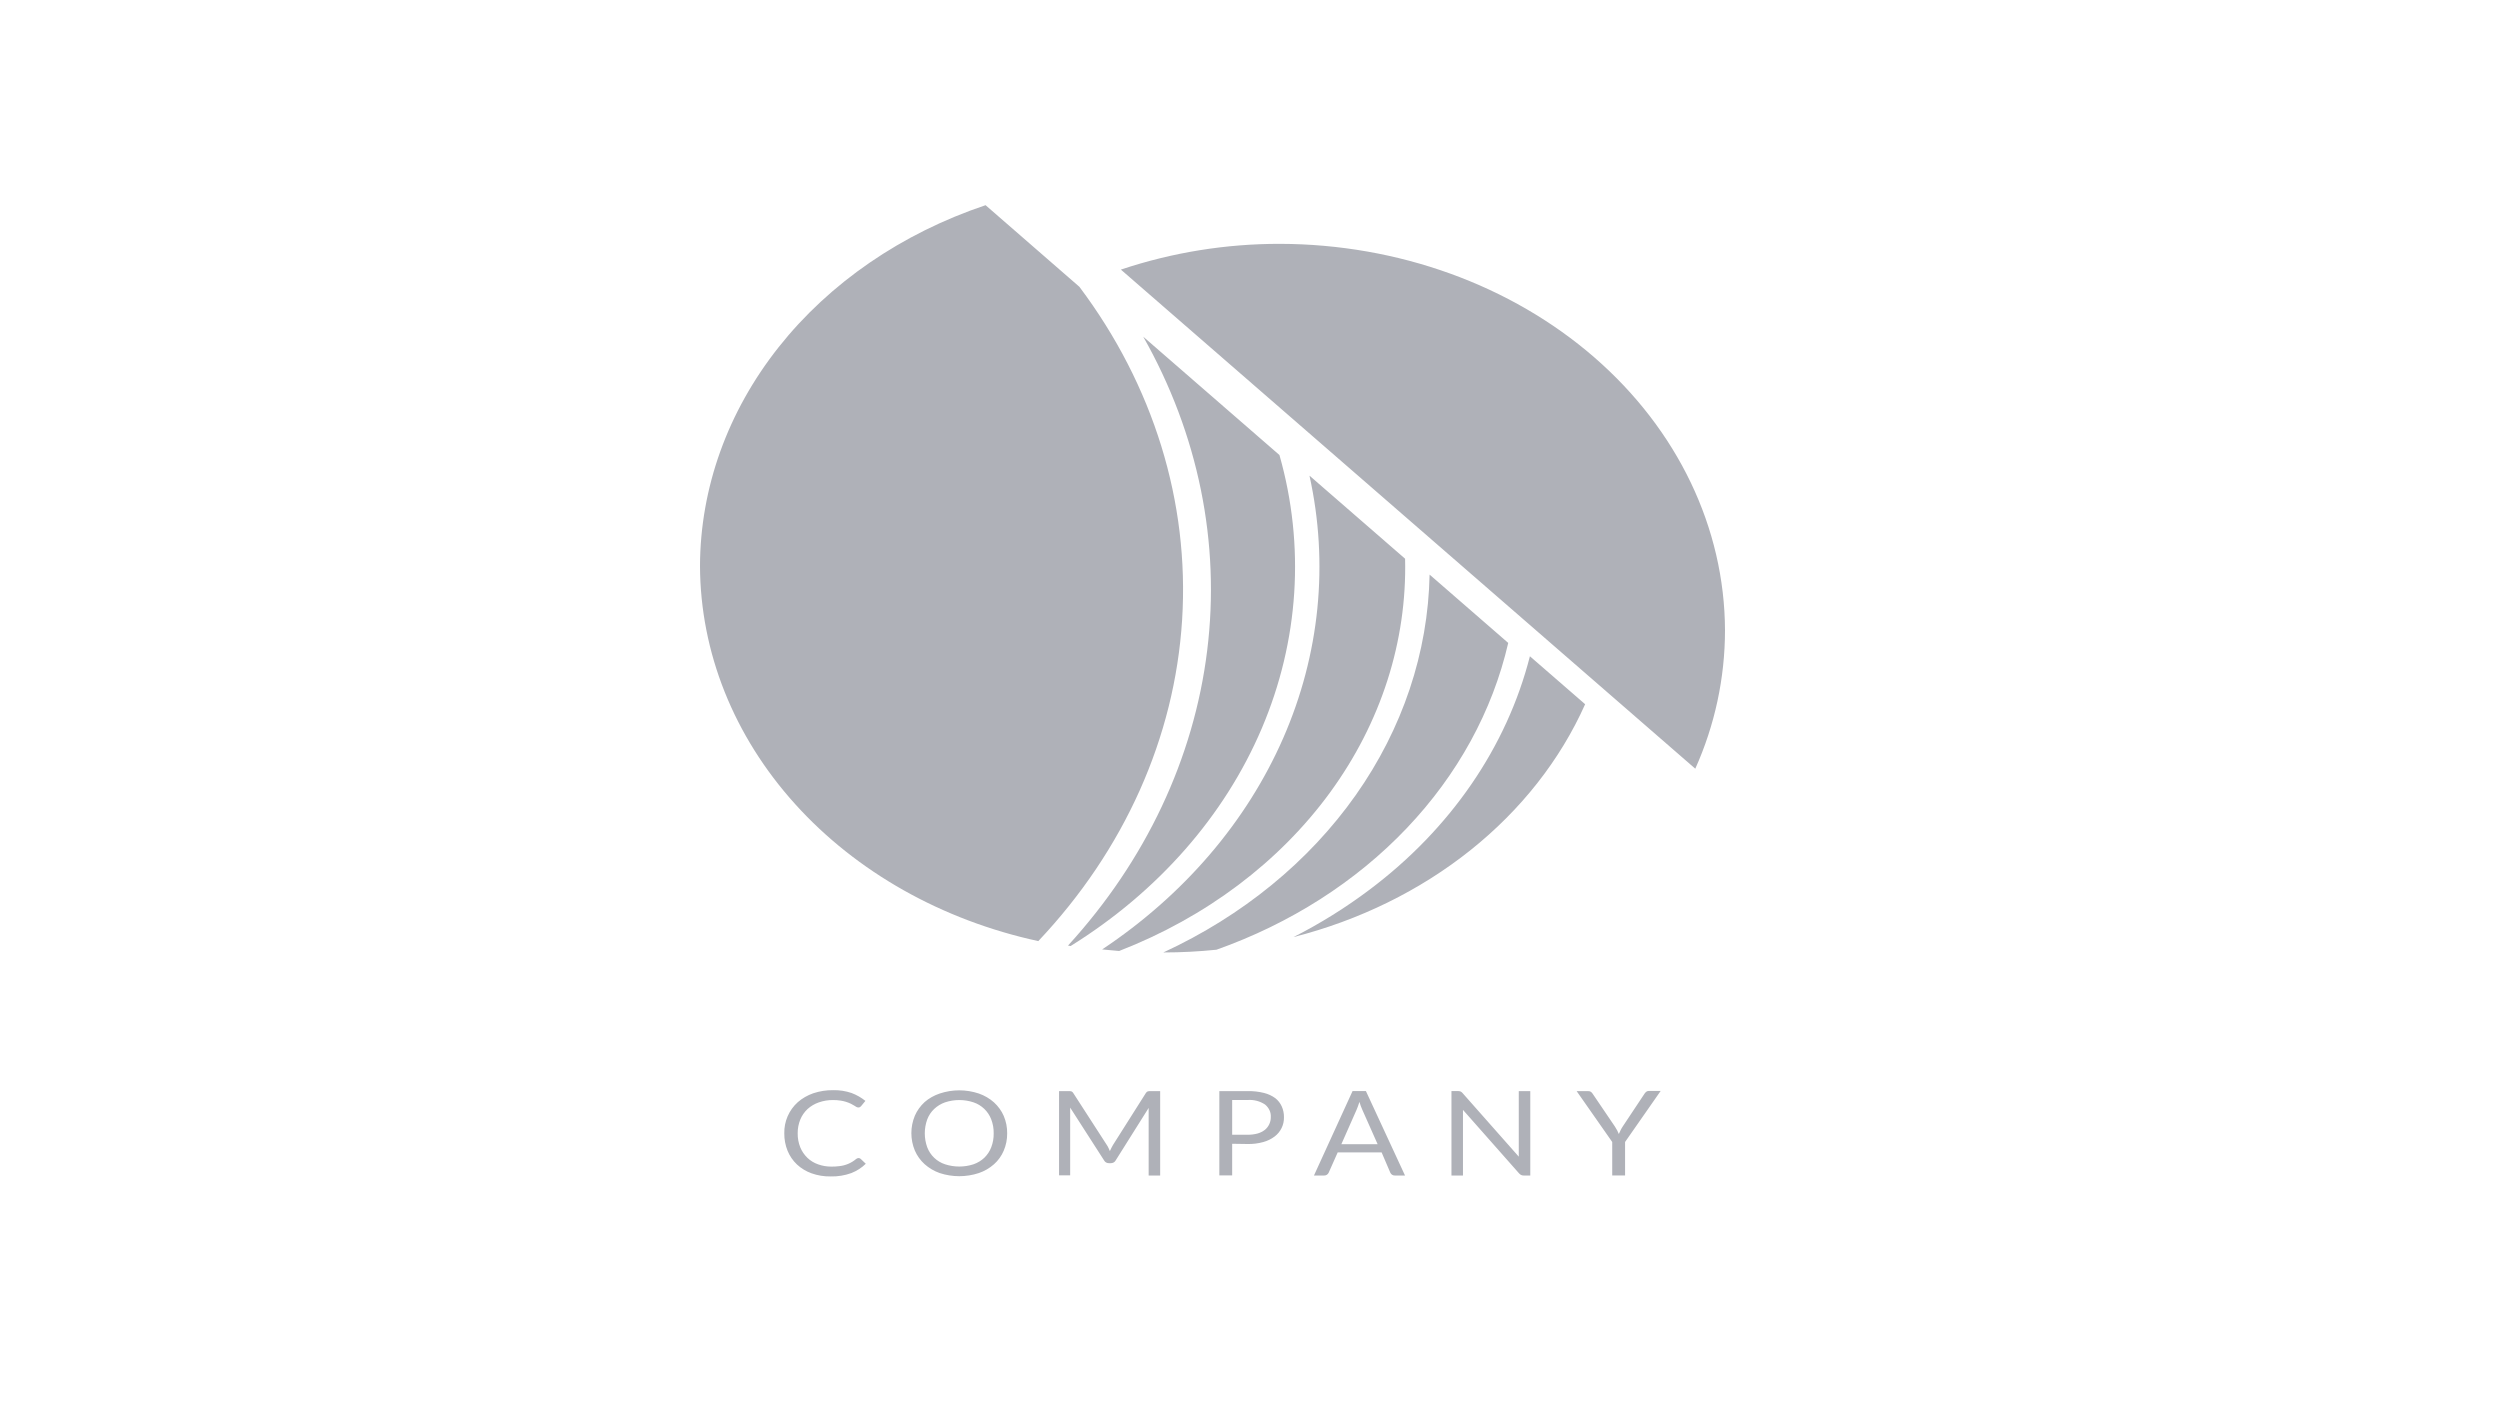
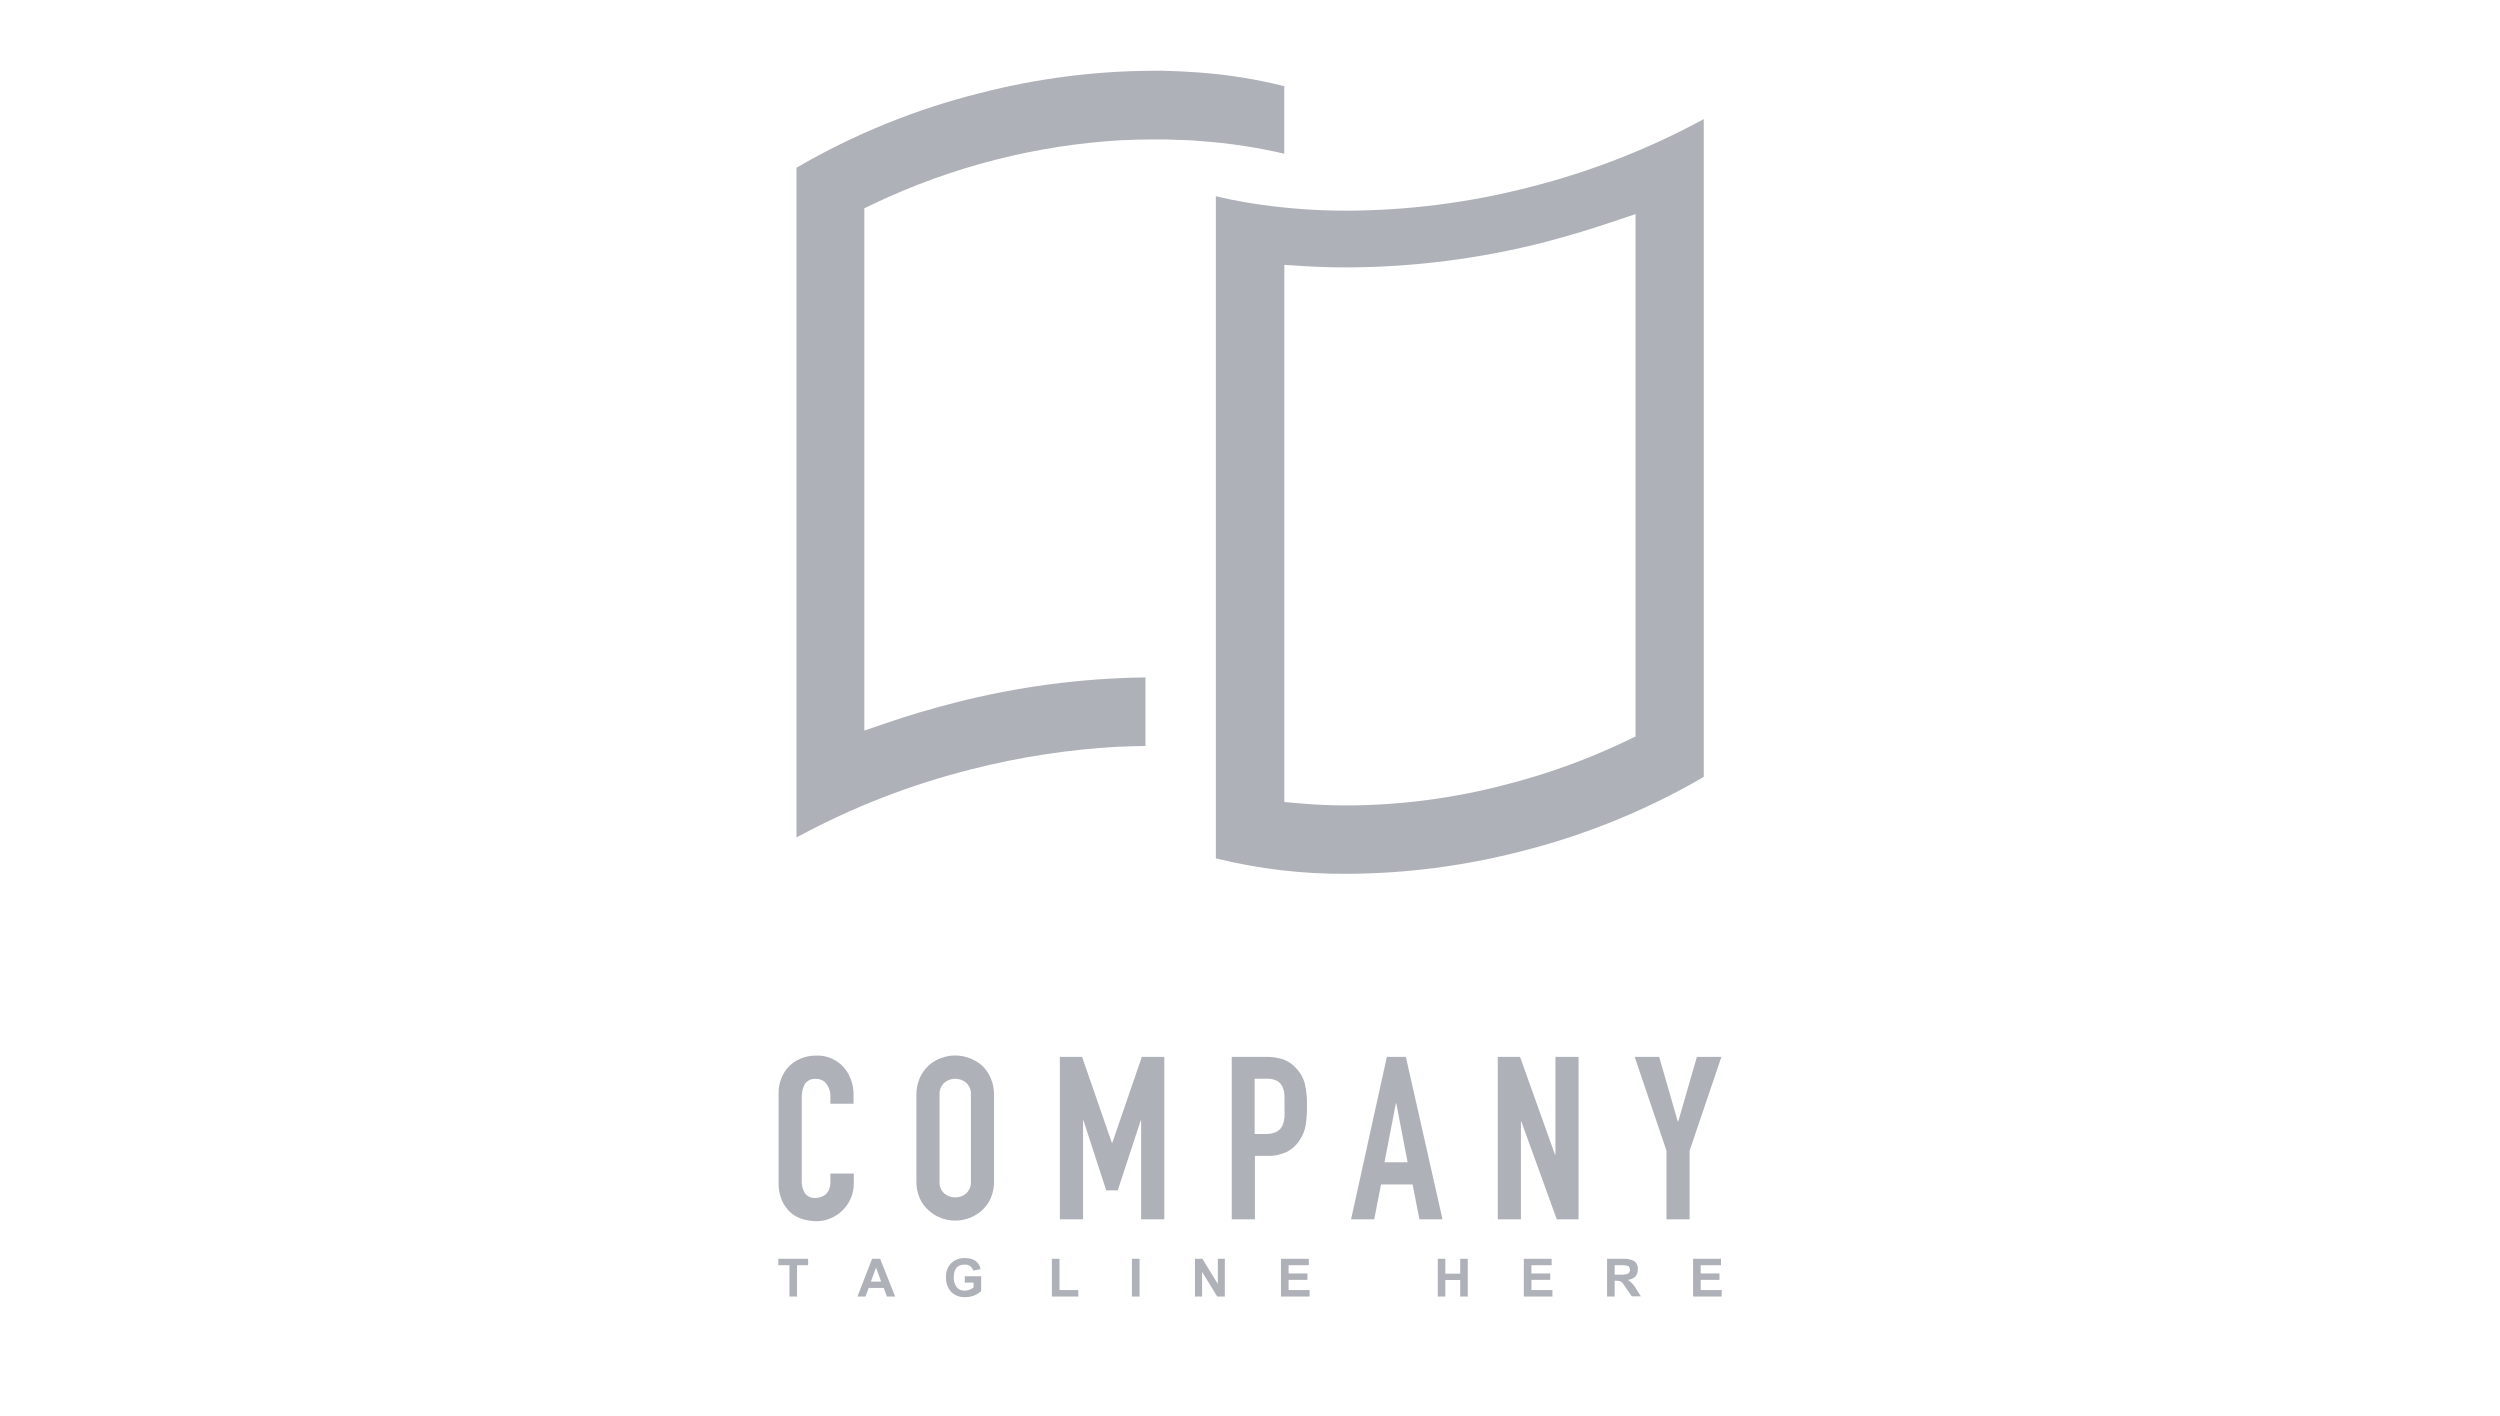
<svg xmlns="http://www.w3.org/2000/svg" width="106" height="60" fill="none">
-   <path d="M36.406 49.101c.016 0 .032.004.046.01a.121.121 0 0 1 .039.024l.218.208c-.17.169-.379.304-.614.396a2.39 2.39 0 0 1-.87.142c-.28.005-.558-.04-.817-.133a1.794 1.794 0 0 1-.617-.374 1.674 1.674 0 0 1-.397-.578 1.926 1.926 0 0 1-.14-.742 1.724 1.724 0 0 1 .573-1.322c.186-.163.409-.291.654-.377.269-.09.555-.135.843-.132a2.27 2.27 0 0 1 .782.12c.216.082.414.195.587.335l-.183.222a.178.178 0 0 1-.046.04.125.125 0 0 1-.074.017.178.178 0 0 1-.08-.023l-.097-.06-.137-.076a1.548 1.548 0 0 0-.43-.132 1.891 1.891 0 0 0-.325-.024 1.76 1.76 0 0 0-.605.1 1.39 1.39 0 0 0-.475.28c-.136.128-.24.28-.308.445a1.5 1.5 0 0 0-.111.587 1.53 1.53 0 0 0 .111.597c.067.164.17.314.303.443.125.12.28.215.453.275.178.064.368.096.561.095.111.001.223-.005.333-.019a1.316 1.316 0 0 0 .72-.306.171.171 0 0 1 .103-.038ZM42.704 48.054a1.81 1.81 0 0 1-.147.737 1.594 1.594 0 0 1-.41.572 1.889 1.889 0 0 1-.645.375 2.655 2.655 0 0 1-1.658 0 1.91 1.91 0 0 1-.64-.377 1.678 1.678 0 0 1-.415-.578 1.922 1.922 0 0 1 0-1.475c.093-.216.234-.413.415-.58.182-.159.4-.282.64-.363a2.61 2.61 0 0 1 1.658 0c.242.085.461.213.643.376.18.165.32.36.412.571.101.238.151.489.147.742Zm-.572 0a1.566 1.566 0 0 0-.104-.593 1.22 1.22 0 0 0-.752-.722 1.918 1.918 0 0 0-1.205 0 1.295 1.295 0 0 0-.461.28 1.191 1.191 0 0 0-.295.443 1.737 1.737 0 0 0 0 1.184 1.209 1.209 0 0 0 .756.72c.388.127.816.127 1.205 0 .175-.061.332-.156.46-.277.131-.129.23-.28.292-.443.073-.19.108-.391.104-.592ZM47.001 48.675l.058.132c.021-.047.04-.09.062-.132a1.23 1.23 0 0 1 .071-.13l1.393-2.201c.028-.038.052-.062.08-.069a.373.373 0 0 1 .114-.012h.412v3.58h-.488V47.1a.938.938 0 0 1 0-.124L47.3 49.208a.203.203 0 0 1-.082.081.246.246 0 0 1-.12.03h-.079a.243.243 0 0 1-.12-.03.2.2 0 0 1-.081-.081l-1.443-2.246V49.835h-.471v-3.572h.411a.373.373 0 0 1 .115.012c.034.015.06.039.076.069l1.423 2.203a.76.76 0 0 1 .071.128ZM52.244 48.497v1.34H51.7v-3.574h1.216c.23-.004.458.023.679.078.176.044.34.12.48.223a.922.922 0 0 1 .272.35c.065.146.096.302.093.458a.993.993 0 0 1-.395.815c-.14.107-.305.188-.483.236a2.3 2.3 0 0 1-.657.083l-.66-.01Zm0-.384h.66c.143.002.286-.017.423-.054a.924.924 0 0 0 .305-.154.686.686 0 0 0 .25-.538.605.605 0 0 0-.054-.291.69.69 0 0 0-.19-.244 1.172 1.172 0 0 0-.734-.192h-.66v1.473ZM59.573 49.842h-.43a.205.205 0 0 1-.12-.033.222.222 0 0 1-.072-.083l-.37-.864h-1.863l-.384.864a.205.205 0 0 1-.19.116h-.432l1.636-3.58h.567l1.658 3.58Zm-2.7-1.329h1.538l-.648-1.457c-.05-.11-.09-.222-.123-.336l-.063.187c-.019.057-.04.11-.06.152l-.643 1.454ZM61.929 46.28c.032.015.06.037.081.063l2.386 2.699v-2.779h.488v3.58h-.272a.265.265 0 0 1-.112-.022.299.299 0 0 1-.088-.066l-2.382-2.696a.974.974 0 0 1 0 .123v2.66h-.488v-3.58h.289c.033 0 .067.006.098.017ZM68.903 48.419v1.421h-.545V48.42l-1.508-2.156h.488a.197.197 0 0 1 .117.03c.03.024.055.051.074.081l.943 1.391c.038.06.071.114.098.166.028.052.05.102.069.151l.07-.154c.027-.056.058-.11.093-.163l.93-1.4a.376.376 0 0 1 .07-.076.182.182 0 0 1 .118-.035h.493l-1.51 2.165ZM46.731 40.256c.237.026.477.047.72.066 3.679-1.43 6.791-3.77 8.948-6.728 2.156-2.958 3.261-6.403 3.177-9.904l-4.054-3.522c.824 3.727.438 7.58-1.114 11.128-1.553 3.548-4.21 6.65-7.677 8.96Z" fill="#AFB1B8" />
-   <path d="m45.284 40.092.109.02c3.704-2.303 6.527-5.517 8.106-9.228 1.579-3.711 1.84-7.749.75-11.59l-5.775-5.017c2.335 4.124 3.276 8.74 2.71 13.31-.564 4.57-2.61 8.906-5.9 12.505ZM64.868 27.826c-.981 3.847-3.364 7.316-6.794 9.893a21.629 21.629 0 0 1-3.229 2.013c2.794-.713 5.361-1.974 7.505-3.686s3.807-3.829 4.86-6.187l-2.342-2.033Z" fill="#AFB1B8" />
-   <path d="m63.949 27.26-3.334-2.897c-.064 3.303-1.145 6.531-3.13 9.348-1.986 2.818-4.804 5.122-8.16 6.673h.016c.748 0 1.495-.04 2.238-.116 3.137-1.113 5.909-2.883 8.067-5.153 2.159-2.27 3.637-4.968 4.303-7.855ZM45.766 12.16 41.788 8.7c-3.556 1.194-6.614 3.293-8.775 6.022-2.16 2.73-3.322 5.961-3.333 9.274.013 3.66 1.431 7.212 4.03 10.093 2.597 2.88 6.227 4.927 10.314 5.814 3.648-3.862 5.785-8.634 6.098-13.623.313-4.99-1.213-9.935-4.356-14.12ZM73.14 26.727c-.014-4.342-2.006-8.503-5.54-11.574-3.534-3.07-8.324-4.801-13.322-4.814a21.18 21.18 0 0 0-6.753 1.092L71.88 32.593a14.352 14.352 0 0 0 1.26-5.866Z" fill="#AFB1B8" />
+   <path fill-rule="evenodd" clip-rule="evenodd" d="M50.114 5.935h-.137c-.21-.013-.42-.018-.63-.023h-.455c-.397 0-.802.01-1.204.03a.625.625 0 0 0-.091 0A28.275 28.275 0 0 0 37.08 8.625l-.432.208v22.142l1.012-.344c.888-.305 1.834-.58 2.813-.834a34.329 34.329 0 0 1 8.095-1.075v2.909c-.362.002-.713.012-1.065.03h-.084a32.36 32.36 0 0 0-6.228.956 31.635 31.635 0 0 0-7.42 2.892V7.112a29.727 29.727 0 0 1 7.785-3.166A29.793 29.793 0 0 1 48.892 3h.427c.511.013 1.01.036 1.478.071 1.233.087 2.456.282 3.655.583v2.863a22.623 22.623 0 0 0-3.541-.534l-.073-.006c-.247-.021-.494-.042-.724-.042Zm5.039 2.926c.635.049 1.293.072 1.958.072a31.467 31.467 0 0 0 7.713-.99A31.777 31.777 0 0 0 72.24 5.05v27.89a29.815 29.815 0 0 1-7.786 3.166 29.943 29.943 0 0 1-7.337.944 22.405 22.405 0 0 1-5.565-.656V8.322c.43.1.873.191 1.323.267.739.125 1.518.216 2.277.272Zm14.194.217-1.012.34c-.93.313-1.87.593-2.813.842a34.263 34.263 0 0 1-8.406 1.078c-.66 0-1.267-.018-1.854-.056l-.807-.053V34.006l.693.06c.642.057 1.305.085 1.973.085a26.884 26.884 0 0 0 6.62-.857 27.764 27.764 0 0 0 5.174-1.86l.432-.208V9.078Z" fill="#AFB1B8" />
+   <path d="M35.737 45.212a1.491 1.491 0 0 0-1.126-.455 1.672 1.672 0 0 0-.65.122 1.464 1.464 0 0 0-.832.842c-.08.2-.119.413-.116.628v3.794c-.01.267.042.533.149.778.09.195.219.368.38.509.151.127.329.22.52.27.185.051.376.078.567.078.211.002.42-.043.612-.132a1.6 1.6 0 0 0 .96-1.465v-.424h-.993v.338a.88.88 0 0 1-.058.338.608.608 0 0 1-.144.214.697.697 0 0 1-.415.145.503.503 0 0 1-.465-.204.898.898 0 0 1-.132-.508v-3.538c-.006-.196.036-.39.122-.567a.507.507 0 0 1 .485-.229.527.527 0 0 1 .443.214.806.806 0 0 1 .164.509v.328h.982v-.387a1.79 1.79 0 0 0-.121-.664 1.56 1.56 0 0 0-.332-.534ZM41.629 45.17a1.765 1.765 0 0 0-1.128-.418c-.202 0-.403.037-.592.107A1.56 1.56 0 0 0 39 45.7c-.1.231-.15.482-.145.735v3.638c-.007.256.043.51.145.745.09.196.22.37.384.509.152.14.33.25.524.32.19.07.39.106.592.107a1.714 1.714 0 0 0 1.128-.427c.158-.142.285-.315.374-.509.102-.234.151-.489.145-.745v-3.639a1.77 1.77 0 0 0-.145-.734 1.641 1.641 0 0 0-.374-.532Zm-.463 4.904a.656.656 0 0 1-.197.527.727.727 0 0 1-.934 0 .65.65 0 0 1-.197-.527v-3.639a.653.653 0 0 1 .197-.526.726.726 0 0 1 .934 0 .652.652 0 0 1 .197.526v3.64ZM49.367 51.7v-6.89h-.953l-1.253 3.647h-.017l-1.263-3.646h-.943v6.888h.984v-4.19h.018l.963 2.962h.491l.971-2.962h.018v4.19h.984ZM54.958 45.294c-.151-.17-.343-.3-.556-.377a2.184 2.184 0 0 0-.714-.107h-1.462v6.89h.982v-2.691h.505c.307.014.611-.051.886-.188a1.43 1.43 0 0 0 .539-.527c.113-.183.19-.387.225-.6a4.9 4.9 0 0 0 .053-.783c.01-.33-.023-.662-.096-.984a1.466 1.466 0 0 0-.362-.633Zm-.506 2.1a.867.867 0 0 1-.091.359.552.552 0 0 1-.253.241 1.006 1.006 0 0 1-.463.087h-.448v-2.342h.506a.942.942 0 0 1 .443.086.556.556 0 0 1 .23.254c.054.121.083.252.086.384v.458c0 .16.01.326 0 .473h-.01ZM59.608 44.81h-.805l-1.518 6.89h.982l.288-1.48h1.339l.288 1.48h.981l-1.555-6.89Zm-.906 4.471.483-2.497h.018l.48 2.497h-.981ZM65.95 48.96h-.018l-1.482-4.15h-.944v6.89h.981v-4.143h.02l1.5 4.142h.924v-6.888h-.981v4.15ZM71.948 44.81l-.79 2.74h-.02l-.79-2.74H69.31l1.348 3.978v2.911h.982v-2.911l1.348-3.977h-1.04ZM33 53.645h.473v1.327h.321v-1.328h.47v-.272H33v.273ZM36.977 53.372l-.62 1.6h.341l.132-.364h.638l.136.364h.35l-.636-1.6h-.341Zm-.05.967.217-.593.217.593h-.435ZM40.908 54.382h.37v.206a.613.613 0 0 1-.38.135.404.404 0 0 1-.34-.153.67.67 0 0 1-.118-.417c0-.356.154-.534.46-.534a.337.337 0 0 1 .362.255l.316-.062c-.068-.312-.293-.47-.678-.47a.804.804 0 0 0-.559.206.78.78 0 0 0-.23.615.872.872 0 0 0 .205.6.776.776 0 0 0 .607.235.96.96 0 0 0 .678-.255v-.63h-.693v.27ZM44.923 53.372h-.324v1.6h1.12V54.7h-.796v-1.328ZM48.318 53.372h-.324v1.6h.324v-1.6ZM51.636 54.44l-.655-1.068h-.313v1.6h.3v-1.045l.643 1.045h.322v-1.6h-.297v1.069ZM54.637 54.267h.797v-.272h-.797v-.35h.857v-.273h-1.181v1.6h1.214V54.7h-.89v-.433ZM61.912 54.003h-.63v-.63h-.32v1.599h.32v-.7h.63v.7h.322v-1.6h-.322v.631ZM64.93 54.267h.8v-.272h-.8v-.35h.86v-.273H64.61v1.6h1.212V54.7h-.89v-.433ZM69.023 54.268c.279-.044.42-.191.42-.445a.383.383 0 0 0-.157-.356.904.904 0 0 0-.468-.094h-.678v1.599h.322v-.669h.063a.431.431 0 0 1 .2.036c.047.029.086.069.114.117l.349.508h.384l-.195-.312a1.115 1.115 0 0 0-.354-.384Zm-.324-.222h-.237v-.401h.253a.84.84 0 0 1 .326.038.21.21 0 0 1-.015.325.913.913 0 0 1-.327.038ZM72.11 54.267h.796v-.272h-.796v-.35h.86v-.273h-1.184v1.6H73V54.7h-.89v-.433Z" fill="#AFB1B8" />
</svg>
